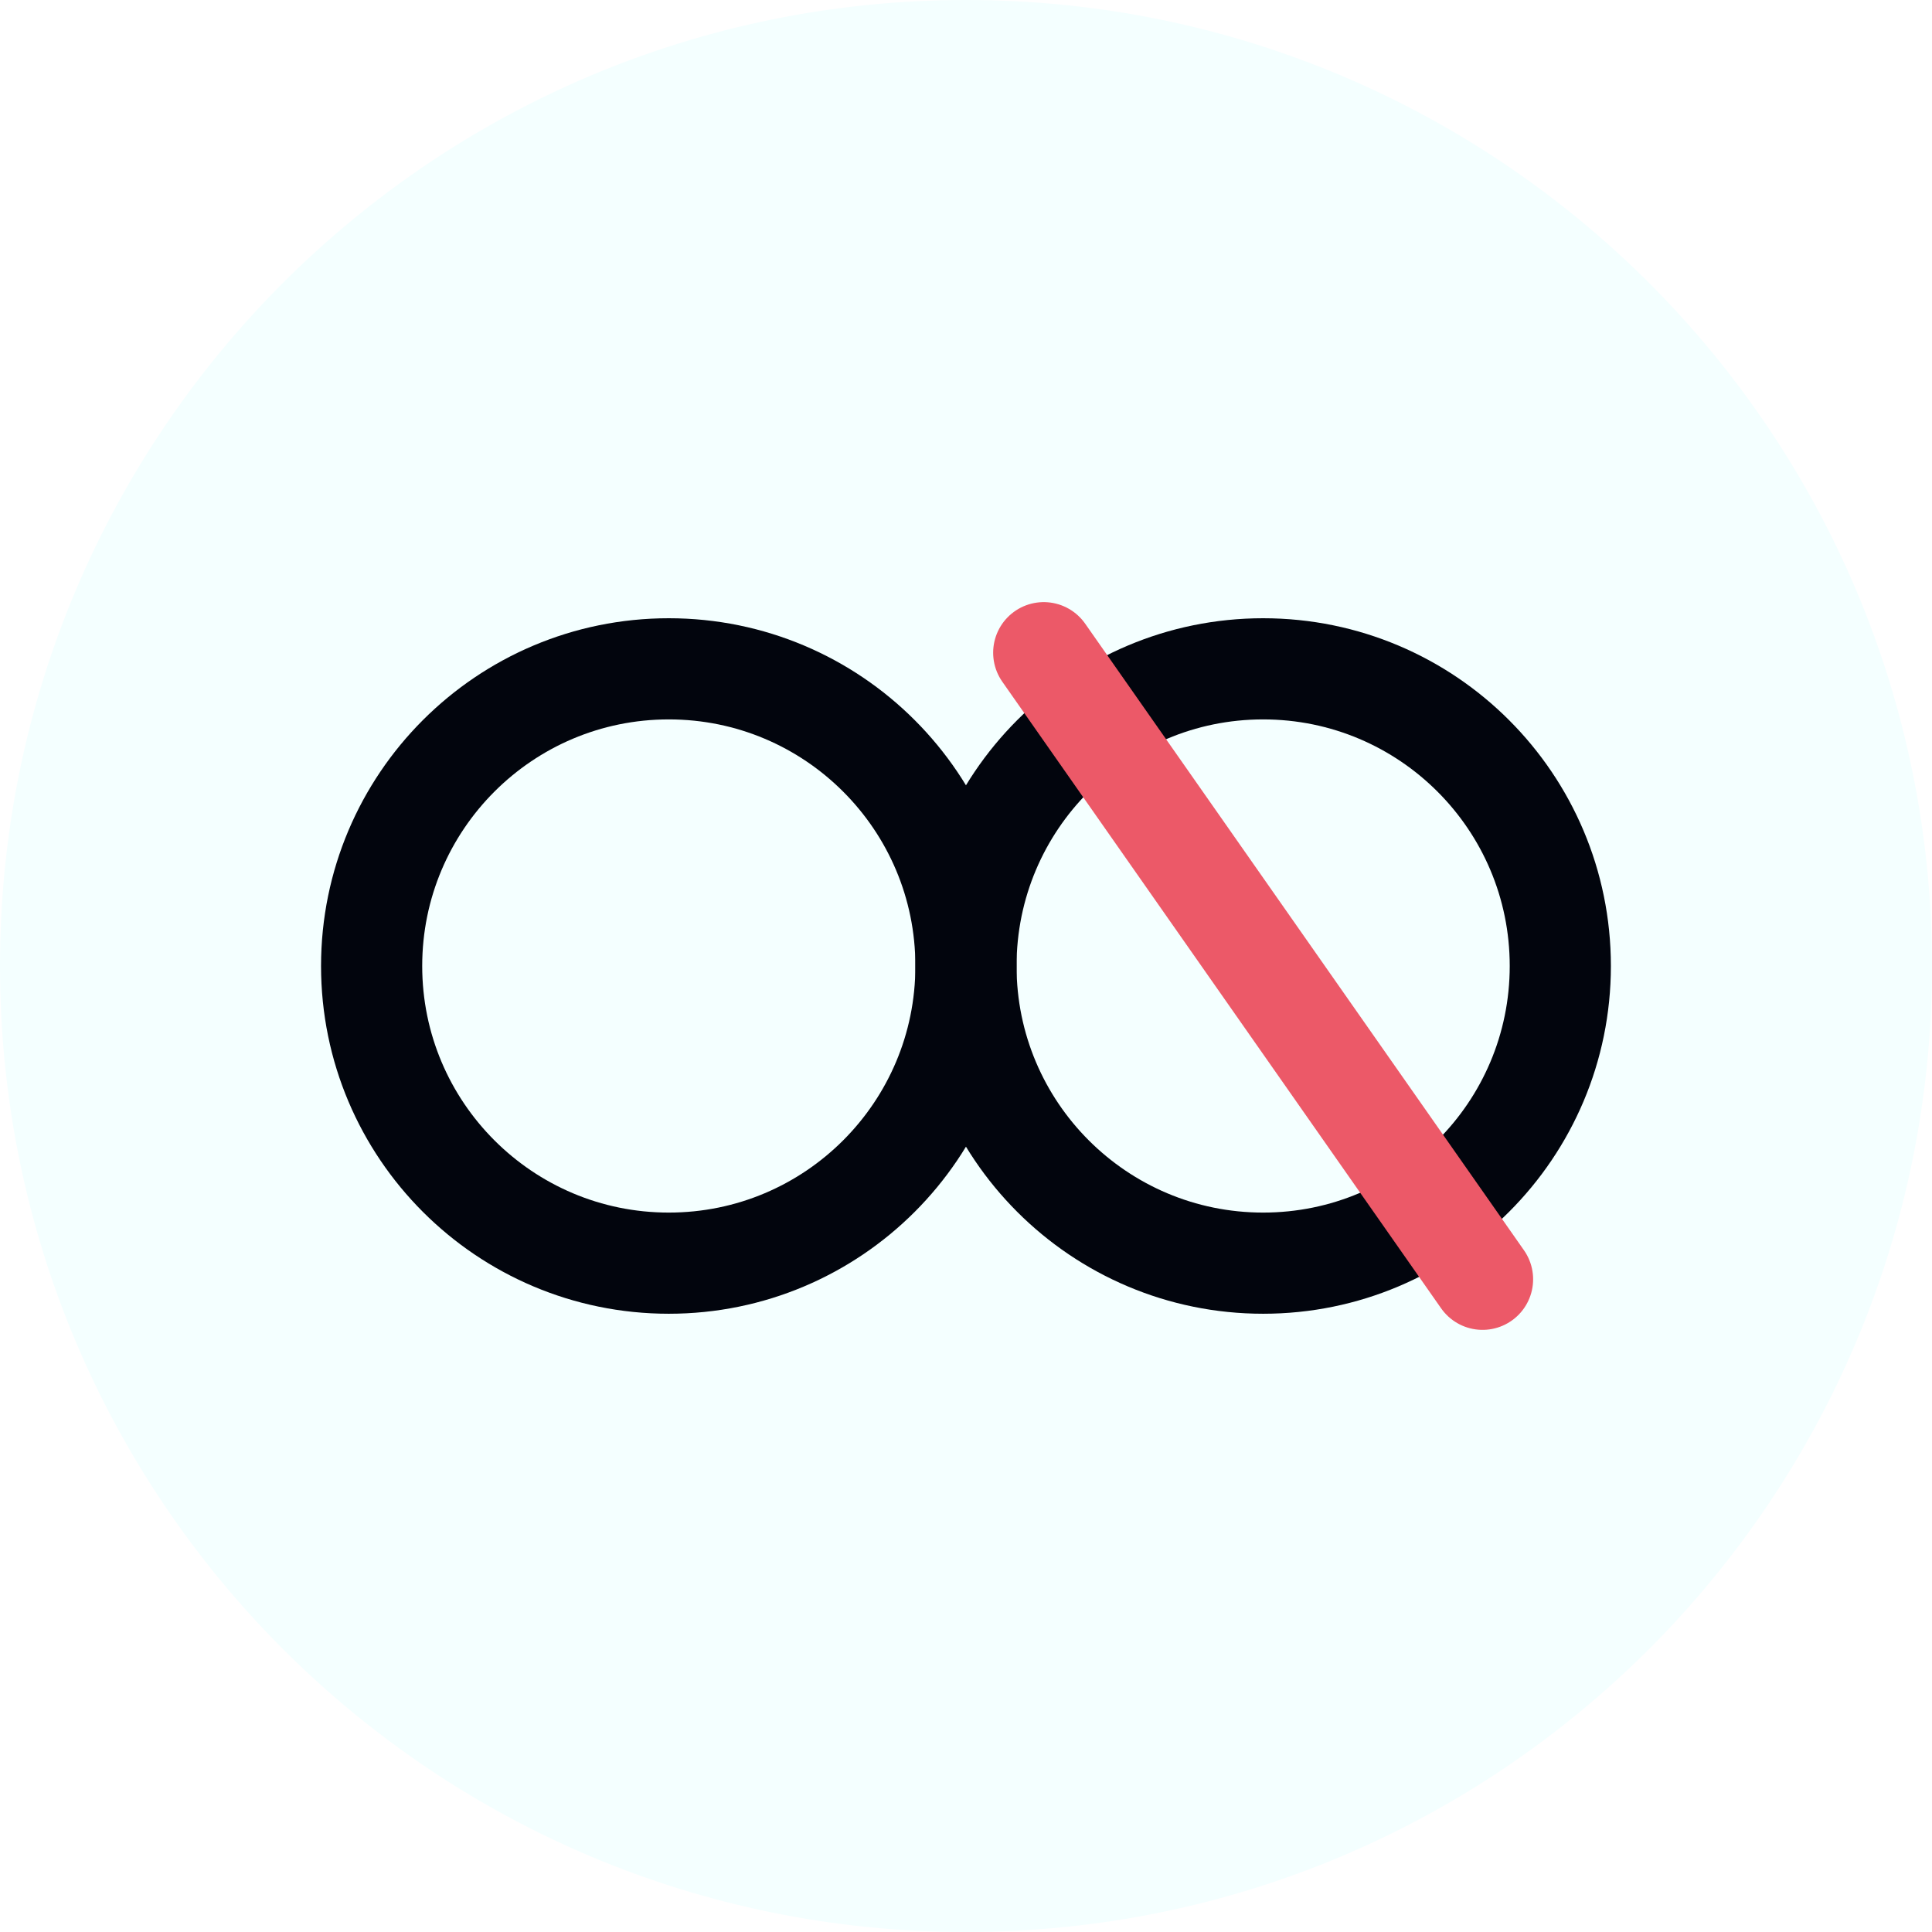
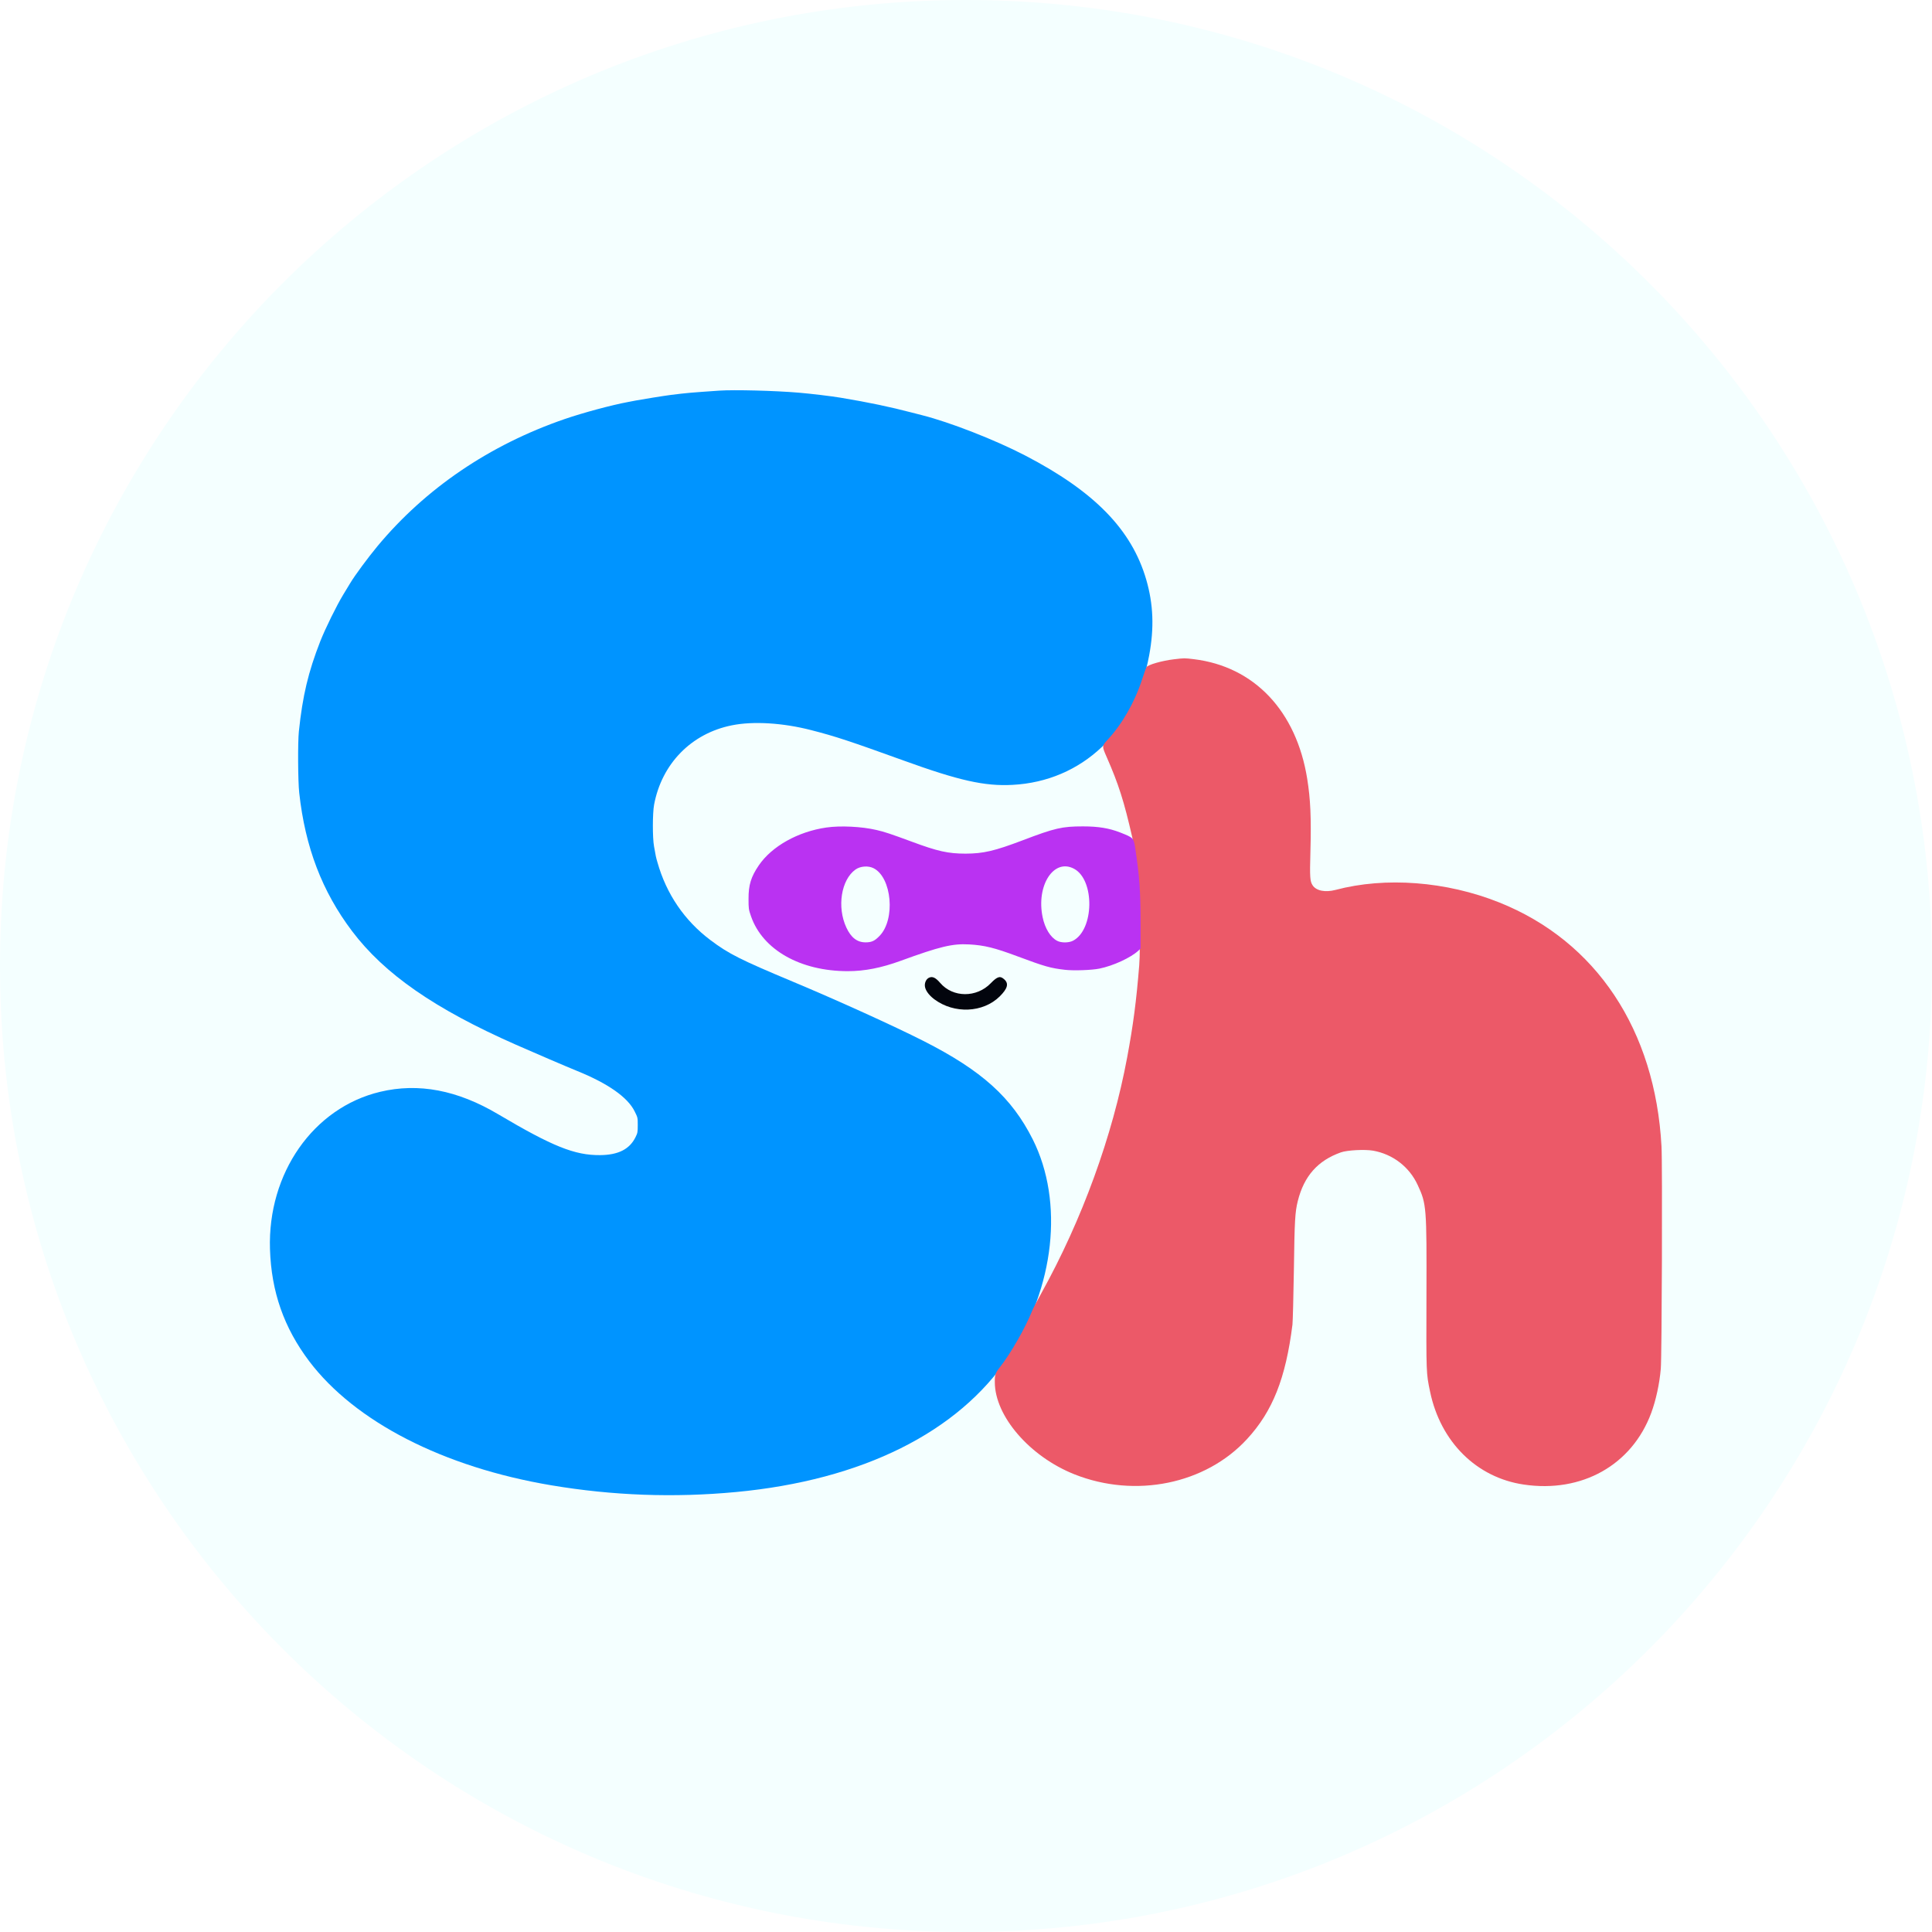
<svg xmlns="http://www.w3.org/2000/svg" viewBox="0 0 256 256" width="256" height="256" role="img" aria-label="shoopi.dev">
  <circle cx="128" cy="128" r="128" fill="#F4FFFF" />
-   <g fill="none" stroke-width="6.4" transform="translate(42.54 81.92) scale(2.0945)">
-     <circle cx="22" cy="22" r="18.8" stroke="#02050D" />
-     <circle cx="59.6" cy="22" r="18.8" stroke="#02050D" />
-     <line x1="45.72" y1="2.18" x2="73.48" y2="41.82" stroke="#EC5968" stroke-linecap="round" />
+   <g transform="translate(35.84 51.76) scale(0.18808)">
+     <path fill="#F4FFFF" d="M 315.25 0.55 c -12.35 0.8 -21.5 1.5 -25.75 2 -14.3 1.7 -15.4 1.9 -30 4.45 -75.1 13.25 -138.95 49 -183.95 103 -2.85 3.45 -6.6 8.15 -8.25 10.45 -1.7 2.25 -4.2 5.75 -5.65 7.7 -6.4 8.8 -17.65 28.7 -22.9 40.6 -5.7 12.8 -11.7 31.2 -14.2 43.5 -0.35 1.65 -0.8 3.9 -1.05 5 -0.85 3.95 -2.1 13.3 -3 21.85 -0.75 7.4 -0.6 37.45 0.25 44.9 0.8 7.35 1.15 9.95 1.75 13 0.2 1.25 0.7 3.95 1.05 6 1.55 9.5 7.25 28.35 11.7 38.75 12.95 30.2 32.4 54.85 58.95 74.65 24.35 18.2 50 31.9 98.8 52.7 8.4 3.6 19.2 8.2 24 10.25 17.6 7.55 26.85 13 33.8 19.9 12.2 12.15 11.35 28.15 -1.85 36.1 -8.9 5.35 -24.9 4.95 -41.5 -1.05 -13.7 -4.9 -20.65 -8.45 -46.25 -23.6 -22.25 -13.2 -40.3 -18.75 -61.2 -18.85 -38.05 -0.2 -70.6 20.9 -88.45 57.3 -4.8 9.75 -7.25 17.35 -9.9 30.85 -0.9 4.55 -1.65 14.55 -1.65 21.7 0 41.5 18.4 79.55 52.15 107.7 31.05 25.95 73 45.4 123.1 57.1 10.8 2.55 34.75 6.5 48.25 7.95 44.75 4.85 82.7 4.4 126 -1.45 10.45 -1.45 29.2 -5.2 39.75 -8 20.7 -5.5 36.1 -11.2 53.5 -19.75 9.65 -4.75 19 -10 24.7 -13.85 14.1 -9.55 22.65 -16.65 33.9 -28.3 5.95 -6.1 8.25 -8.15 8.55 -7.7 0.25 0.4 0.6 2.75 0.75 5.25 1.75 25.55 29.25 54.05 62.6 64.95 20.55 6.7 43.85 7.55 64.1 2.35 38 -9.7 65.25 -37.6 76.55 -78.2 1.8 -6.55 3.55 -15.35 4.55 -23 0.3 -2.2 0.75 -5.8 1.05 -8 0.3 -2.2 0.75 -19.4 1 -38.25 0.6 -45.6 1.15 -49.7 8.4 -63.75 3.3 -6.45 10.45 -13.55 16.85 -16.85 8.8 -4.45 11.7 -5.15 22 -5.15 14.65 -0 21.95 2.75 31.65 11.95 5.75 5.45 8.85 10.6 11.85 19.55 3.65 10.8 3.8 14.25 3.65 72.25 -0.1 39.7 0 51.8 0.5 55.5 3.3 23.9 11.1 41.15 24.8 54.8 13.55 13.5 29.65 20.7 49.8 22.25 30.15 2.35 56.25 -9.2 72.65 -32.2 5.1 -7.1 11.65 -21.95 13.4 -30.35 1.4 -6.85 2.55 -13.85 2.95 -18.5 0.75 -7.85 1.15 -146.5 0.5 -158.45 -1.4 -26.45 -6.05 -48.15 -15 -70.55 -17.25 -43.2 -46.85 -75.4 -87.25 -95 -13.55 -6.55 -32.05 -12.7 -46 -15.2 -0.8 -0.15 -2.6 -0.55 -4 -0.8 -12.95 -2.75 -37.9 -3.8 -52.25 -2.25 -11.95 1.3 -12.4 1.4 -22.4 3.85 -11.2 2.75 -16.7 1.55 -19.4 -4.3 l -1.2 -2.65 0.1 -27.7 c 0.15 -30.5 -0.05 -33.8 -3.2 -49.7 -8.6 -43.75 -39.15 -73.7 -79.4 -77.75 -7.3 -0.75 -16.7 0.2 -24.5 2.45 -7.4 2.15 -7.2 2.2 -6.85 -1.6 0.2 -1.7 0.55 -4.35 0.85 -5.85 4.4 -23.3 1.25 -47.25 -9 -68.25 -15.05 -30.75 -44.15 -54.75 -94.3 -77.9 -8.7 -4.05 -25.7 -10.85 -33.95 -13.6 -15.25 -5.1 -29.65 -9.15 -45.25 -12.7 -4.35 -1 -5.85 -1.35 -11.75 -2.55 -1.1 -0.25 -3.45 -0.7 -5.25 -1 -1.8 -0.3 -4.25 -0.75 -5.5 -1 -6.75 -1.3 -13.45 -2.35 -18.5 -3 -2.35 -0.3 -5.8 -0.75 -7.75 -1 -21.3 -2.8 -53.85 -4.1 -72.5 -2.95 z" />
+     <path fill="#0094FF" fill-rule="evenodd" d="M 316.25 0 c -20.85 1.45 -22.2 1.55 -34 3 -4.75 0.6 -20.9 3.2 -24.75 3.95 -1.25 0.25 -3.7 0.75 -5.5 1.05 -11.85 2.2 -31.85 7.6 -44.8 12.05 -52.85 18.2 -97.95 48.85 -131.75 89.45 -6.8 8.2 -16.05 20.7 -19.35 26.25 -0.8 1.35 -3 4.95 -4.85 8 -4.7 7.75 -12.55 23.7 -16.15 32.8 -8.5 21.75 -12.45 38.35 -15.1 63.55 -0.8 7.6 -0.65 35.1 0.25 43.25 4.2 38.3 16.1 69.45 37.2 97.4 22.85 30.3 58.35 54.9 115.55 80.1 13.85 6.1 35.4 15.35 43.15 18.5 21.7 8.8 35.5 18.5 40.4 28.4 2.2 4.4 2.2 4.45 2.2 9.7 0 4.95 -0.1 5.55 -1.6 8.55 -4.15 8.45 -12.15 12.5 -24.95 12.6 -17.85 0.15 -33.45 -6.1 -71.7 -28.75 -28.8 -17.1 -56.25 -22.3 -83.25 -15.85 -47.05 11.2 -79.3 57.35 -77.6 110.85 0.95 30.05 9.85 55.35 27.6 78.9 32.25 42.7 94.65 74.7 170.55 87.45 43.4 7.3 86.55 8.85 130.2 4.75 88.85 -8.35 156.6 -42.05 192.3 -95.7 32.15 -48.25 38.8 -108.7 16.75 -152.7 -14.85 -29.55 -35.85 -48.5 -77.05 -69.4 -20.6 -10.45 -60.35 -28.5 -91.75 -41.65 -37.15 -15.55 -45.35 -19.65 -58.25 -29.35 -18.3 -13.75 -31.1 -32.5 -37.4 -54.9 -1.05 -3.6 -1.15 -4.1 -2.4 -11.25 -1.1 -6.1 -1.05 -23.3 0.05 -29.25 5.4 -28.9 26.25 -50.25 54.8 -55.95 15 -3.05 36 -1.75 55.95 3.4 17.15 4.4 27.2 7.75 64.9 21.35 39.15 14.2 57.3 18.25 76.85 17.2 49.1 -2.55 86.45 -37.95 96.3 -91.25 3.6 -19.4 2.95 -36 -2.05 -53.3 -10.25 -35.25 -36.45 -62.15 -85.5 -87.6 -21 -10.9 -53 -23.4 -72.5 -28.3 -0.7 -0.2 -3.85 -1 -7 -1.8 -15.5 -4.05 -30.4 -7.2 -50.25 -10.5 -6.6 -1.1 -20.65 -2.8 -29.5 -3.55 -17.2 -1.45 -45.45 -2.15 -56 -1.45 z" />
+     <path fill="#EC5968" fill-rule="evenodd" d="M 636.7 189.25 c -8.6 1 -18.7 3.9 -19.65 5.65 -0.25 0.45 -1.6 4.4 -3.05 8.75 -5.3 16.15 -14.05 31.4 -24.35 42.45 -3.9 4.15 -3.9 4.4 -0.6 11.9 8.45 19.25 12.25 31.1 18.15 57 1.2 5.1 2.7 15.15 3.85 25.65 1.35 11.8 1.95 52.25 1 64.1 -2.05 25.5 -4.25 42.15 -8.5 65 -10.35 55.55 -31.8 114.45 -60.45 166.1 -3.05 5.5 -6 11.1 -6.5 12.45 -4.65 11.8 -15.35 30.5 -22.9 39.95 -3 3.8 -3.45 5.1 -3.4 10.25 0 24 24.65 52.5 56.15 65 42.9 17 92.25 6.95 121.5 -24.8 18.1 -19.6 27.3 -42.85 32.05 -80.7 0.25 -2.35 0.7 -19.55 1 -38.25 0.5 -35.3 0.8 -40.8 2.75 -48.75 4.4 -17.65 14.05 -28.55 30.4 -34.35 4.35 -1.55 16.8 -2.2 22.6 -1.2 13.9 2.45 25.6 11.4 31.5 24.25 6.2 13.35 6.35 15.4 6.15 78.05 -0.15 55.15 -0.2 54.25 2.55 67.5 7.4 35.45 32.75 60.55 66.05 65.45 40.9 6.05 76.15 -13.75 89.75 -50.45 3.3 -8.9 5.85 -20.55 6.75 -31.2 0.75 -8.25 1.2 -144.3 0.5 -156.55 -4.4 -82.1 -46.05 -144.65 -114.4 -171.95 -37.2 -14.85 -80 -18.15 -115.25 -8.8 -7.25 1.9 -13.6 0.65 -16.15 -3.25 -1.85 -2.8 -2.05 -5.6 -1.55 -23.5 0.65 -24.2 0.05 -37.15 -2.25 -51.5 -7.65 -47.8 -37.35 -79.15 -79.9 -84.3 -6.65 -0.8 -6.5 -0.8 -13.8 0.05 z" />
+     <path fill="#BA32F2" fill-rule="evenodd" d="M 391.6 307.8 c -20.05 2.9 -38.45 13.25 -47.6 26.7 -5.5 8.1 -7.25 13.85 -7.2 23.5 0 6.95 0.05 7.45 1.75 12.35 8.2 23.6 34.75 38.65 68.2 38.65 11.85 -0 23.55 -2.3 37.25 -7.3 27.7 -10.1 36.5 -12.2 48.15 -11.55 10.85 0.6 17.95 2.35 34.4 8.5 18.9 7.05 23.05 8.25 33.25 9.4 6 0.7 18.85 0.25 24.2 -0.85 9.8 -2 22.15 -7.7 27.5 -12.7 l 1.5 -1.4 0 -18.45 c 0 -21.6 -0.8 -32.85 -3.75 -52.15 -1.15 -7.45 -1.15 -7.45 -10.6 -11.2 -7.8 -3.05 -15.45 -4.3 -26.25 -4.3 -14.7 -0 -19.75 1.15 -42.45 9.8 -19.9 7.55 -27.7 9.35 -40.2 9.4 -12.3 -0 -19.75 -1.65 -38 -8.45 -14.8 -5.45 -19.05 -6.9 -24.75 -8.2 -10.35 -2.45 -25.6 -3.2 -35.4 -1.75 z m 33.35 28.7 c 12.85 6.55 15.45 36.1 4.15 47.65 -3.4 3.55 -5.6 4.55 -9.85 4.55 -5.95 -0 -10.25 -3.35 -13.55 -10.45 -6.7 -14.45 -3.65 -33.65 6.45 -40.85 3.45 -2.45 9.05 -2.85 12.8 -0.9 z m 141.25 0.4 c 14.65 7.95 14.1 42.95 -0.8 50.65 -2.95 1.55 -8.3 1.6 -11.2 0.05 -4.7 -2.4 -8.6 -8.8 -10.2 -16.6 -4.7 -22.45 7.95 -41.85 22.2 -34.1 z" />
+     <path fill="#02050D" fill-rule="evenodd" d="M 464.2 413.5 c -1.9 0.75 -3.2 2.95 -3.2 5.45 0 3 2.5 6.7 6.6 9.8 14 10.5 34.45 9.65 46.2 -2 5.45 -5.45 6.45 -8.9 3.3 -11.85 -2.95 -2.8 -4.95 -2.25 -9.6 2.55 -10 10.4 -26.75 10.3 -35.7 -0.2 -3.1 -3.6 -5.3 -4.7 -7.6 -3.75 z" />
  </g>
</svg>
